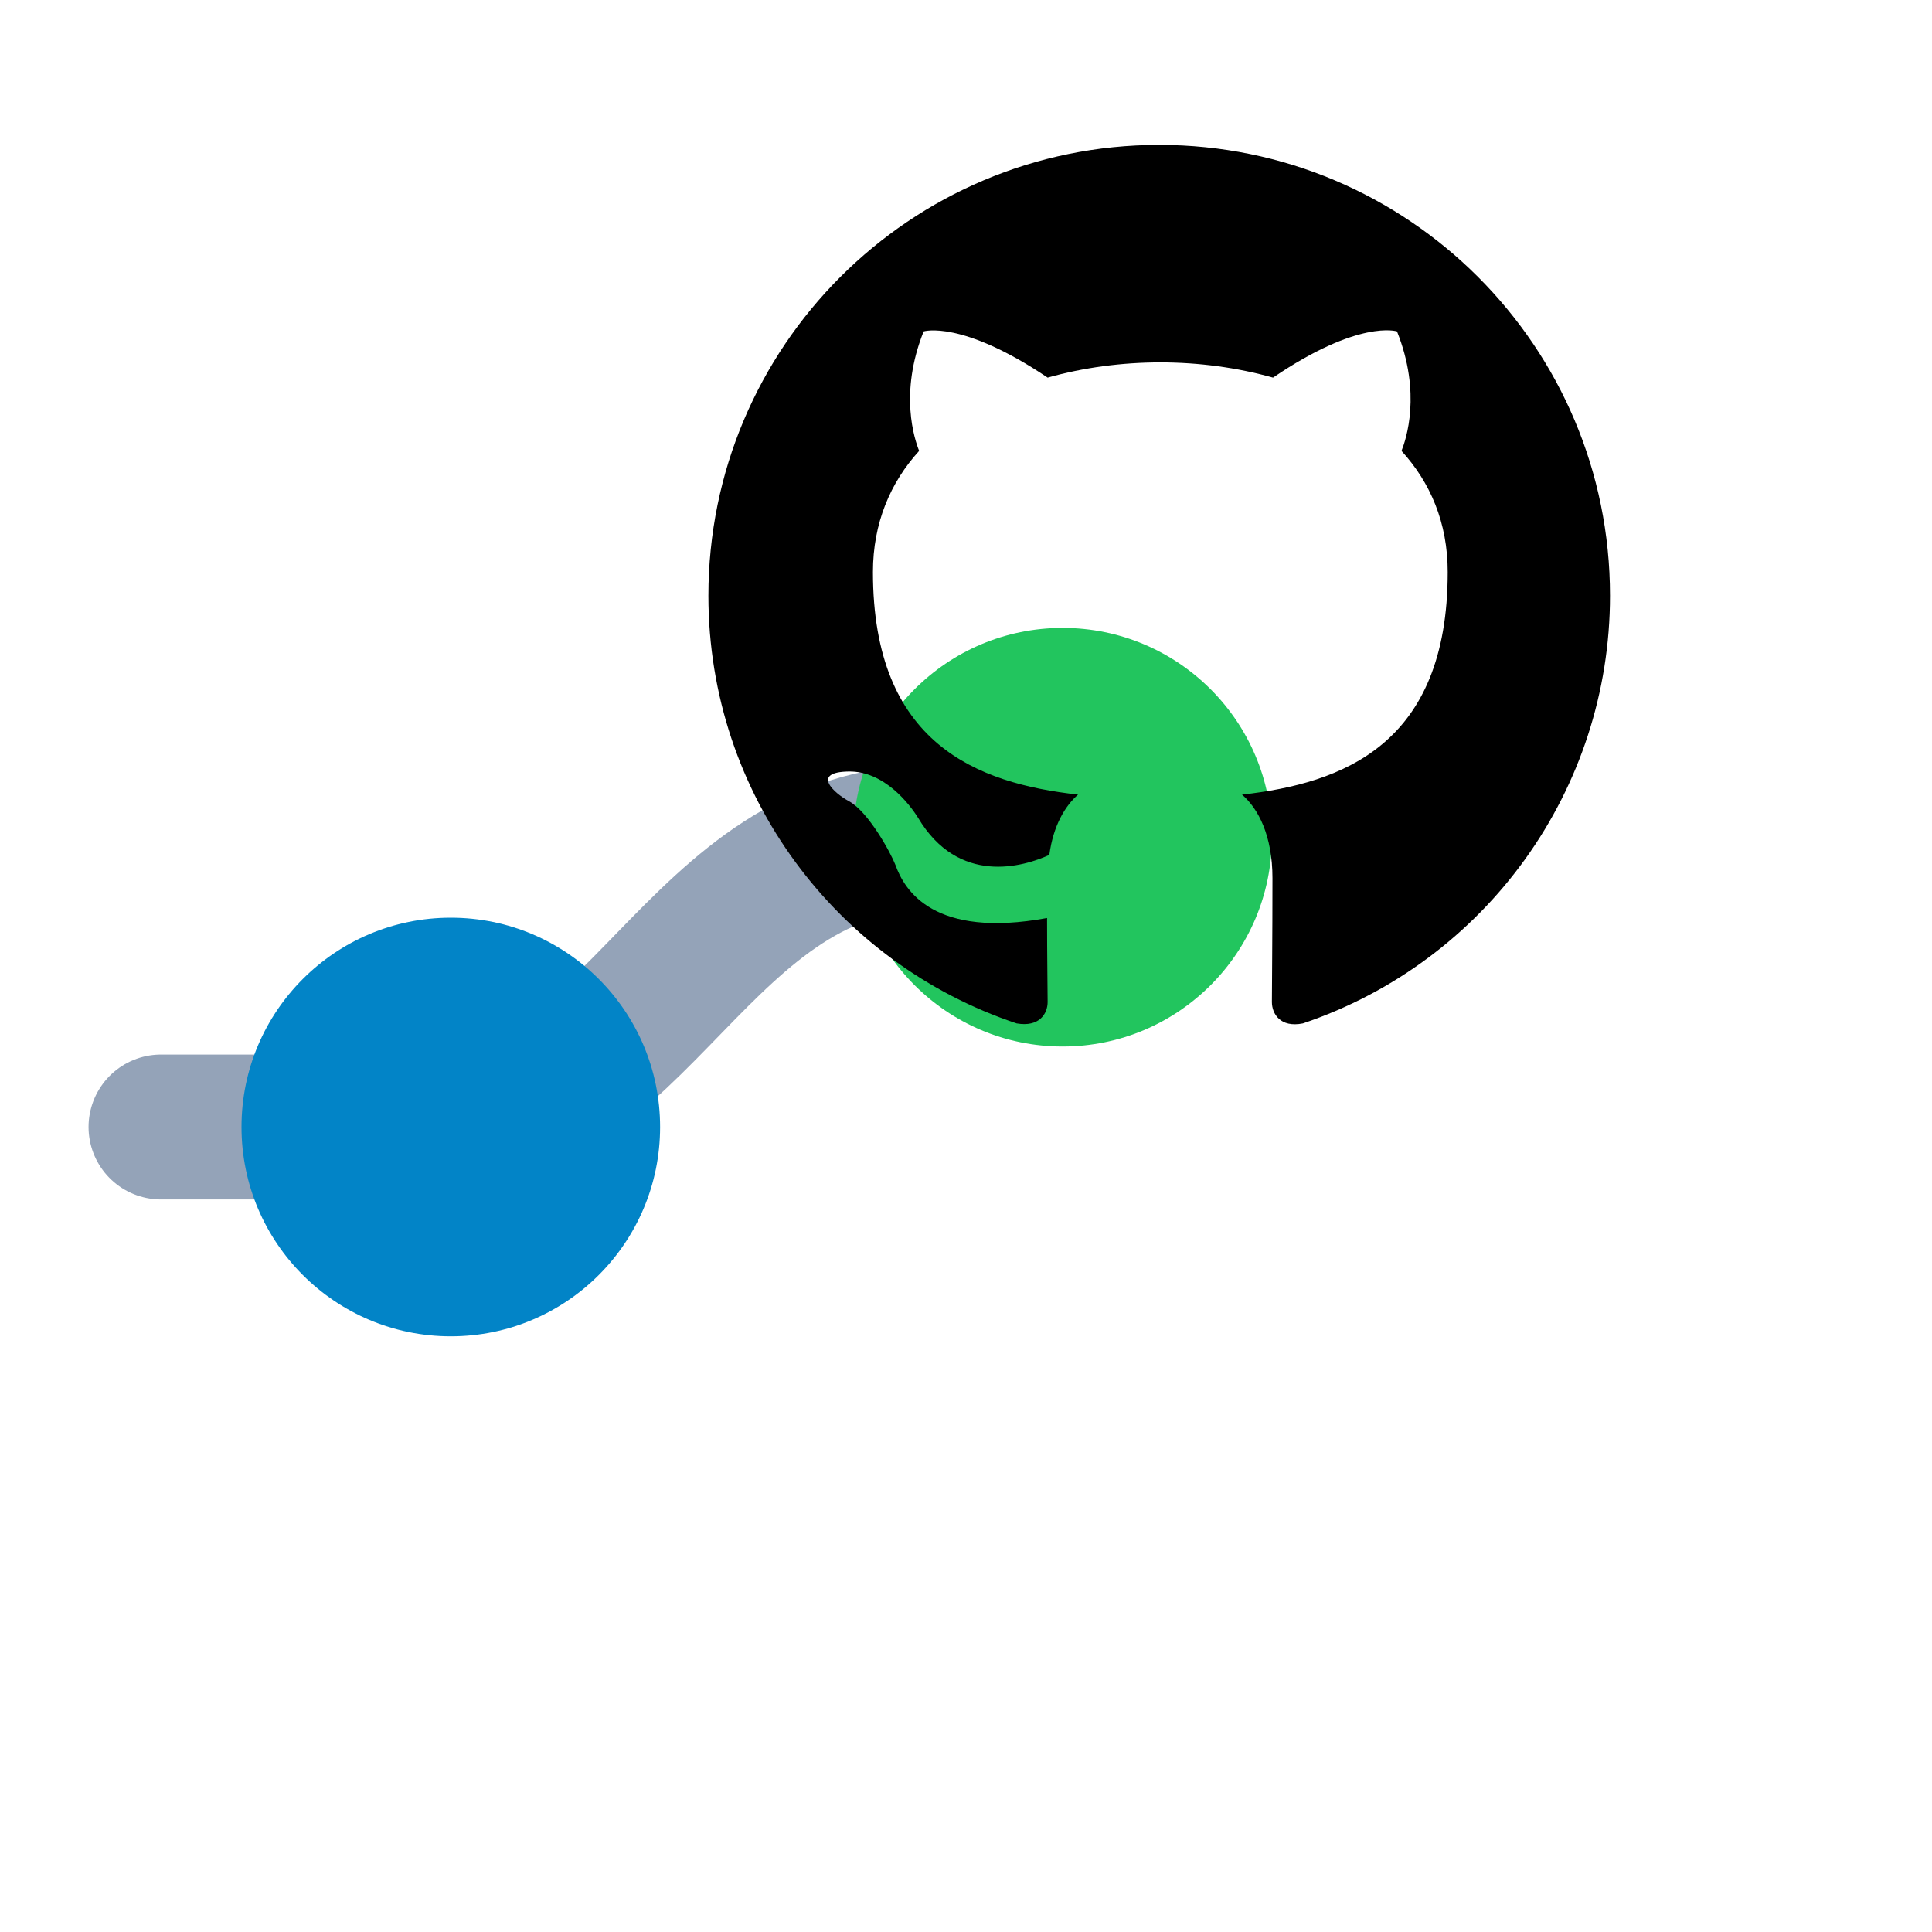
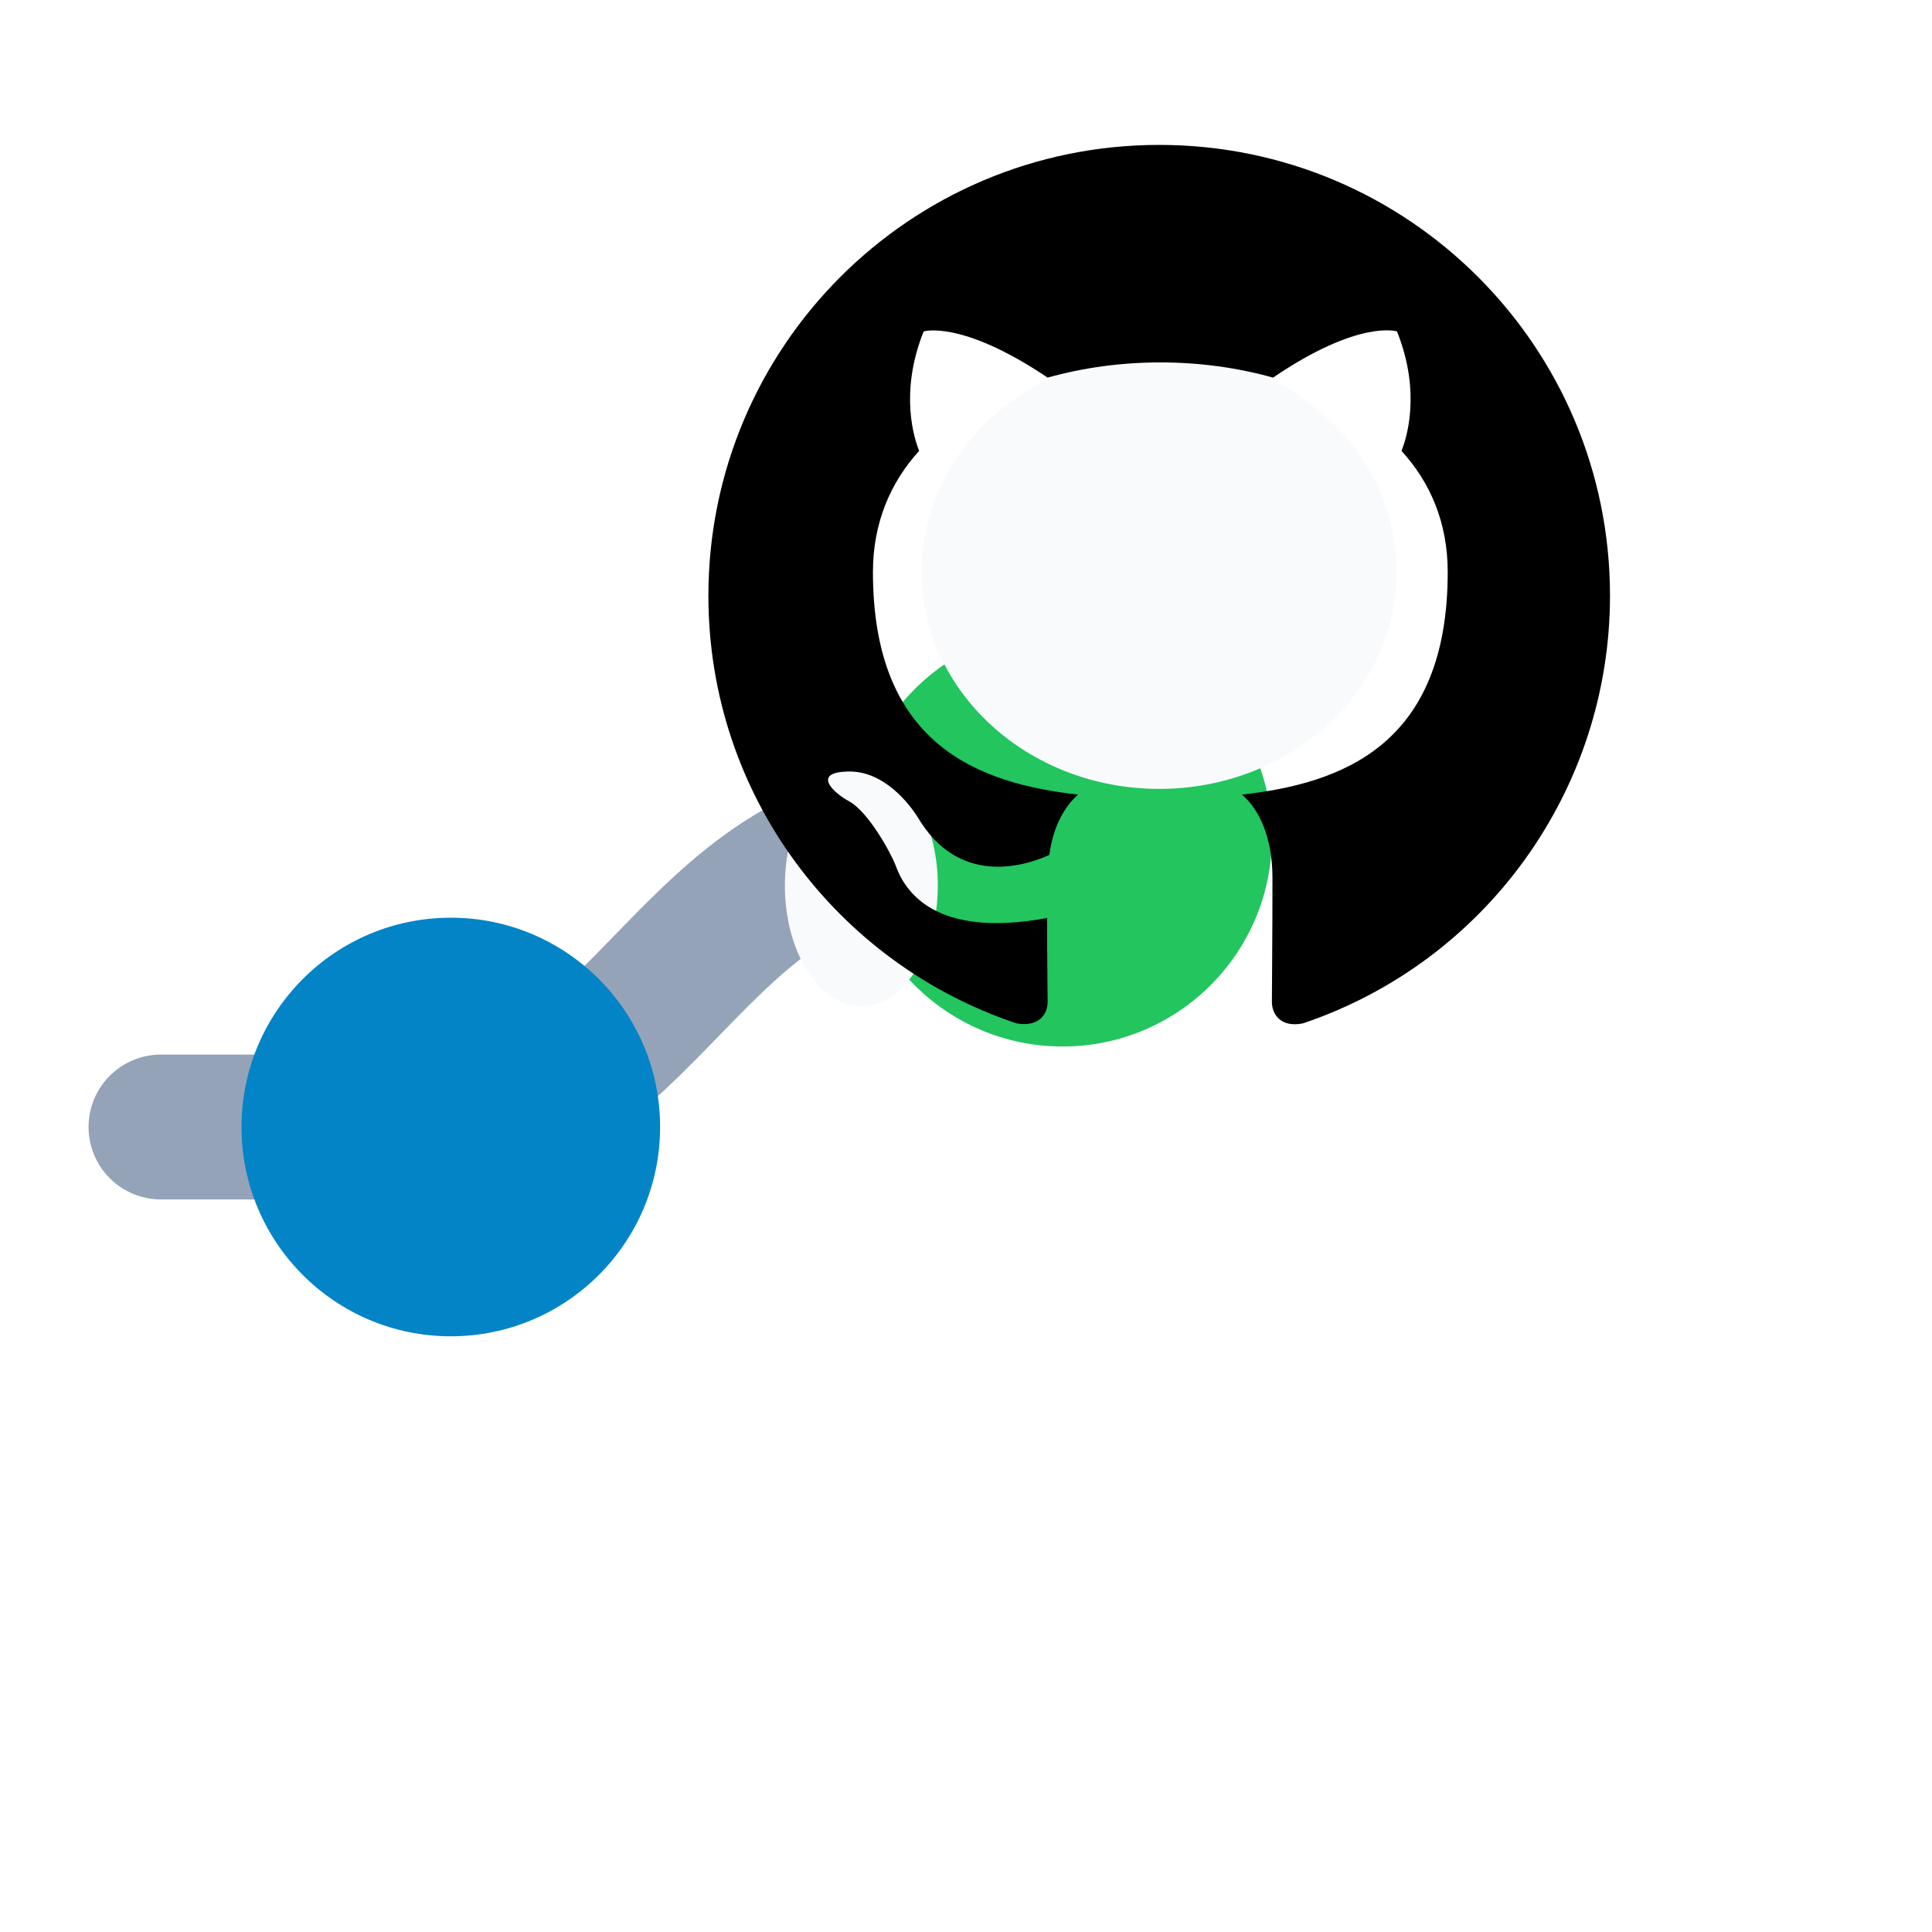
<svg xmlns="http://www.w3.org/2000/svg" viewBox="0 0 24 24" width="24" height="24">
  <g transform="translate(1.2 6.2)">
    <g transform="translate(-1.8 -2.6)">
      <path d="M2.6 10.4h3.2c2.8 0 3.4-3.6 6.4-3.6h2" fill="none" stroke="#94a3b8" stroke-width="1.8" stroke-linecap="round" />
      <circle cx="6.2" cy="10.4" r="2.6" fill="#0284c7" />
      <circle cx="13.8" cy="6.8" r="2.6" fill="#22c55e" />
    </g>
  </g>
  <g transform="translate(8.8 1.8)">
+     <ellipse cx="5.6" cy="5.3" rx="2.95" ry="2.7" fill="#f8fafc" />
+     <ellipse cx="1.9" cy="9.2" rx="0.95" ry="1.5" fill="#f8fafc" />
    <path d="M8 0C3.58 0 0 3.58 0 8c0 3.54 2.29 6.53 5.47 7.59.4.07.55-.17.55-.38 0-.19-.01-.82-.01-1.49-2.01.37-2.53-.49-2.69-.94-.09-.23-.48-.94-.82-1.13-.28-.15-.68-.52-.01-.53.63-.01 1.08.58 1.23.82.72 1.21 1.87.87 2.33.66.07-.52.28-.87.51-1.07-1.78-.2-3.64-.89-3.64-3.95 0-.87.31-1.59.82-2.15-.08-.2-.36-1.02.08-2.12 0 0 .67-.21 2.2.82.64-.18 1.32-.27 2-.27s1.36.09 2 .27c1.53-1.04 2.2-.82 2.2-.82.44 1.1.16 1.92.08 2.12.51.56.82 1.27.82 2.15 0 3.07-1.87 3.75-3.65 3.95.29.25.54.73.54 1.48 0 1.07-.01 1.93-.01 2.2 0 .21.15.46.55.38A8.01 8.01 0 0 0 16 8c0-4.42-3.58-8-8-8" transform="scale(0.7)" fill="#000" />
  </g>
</svg>
